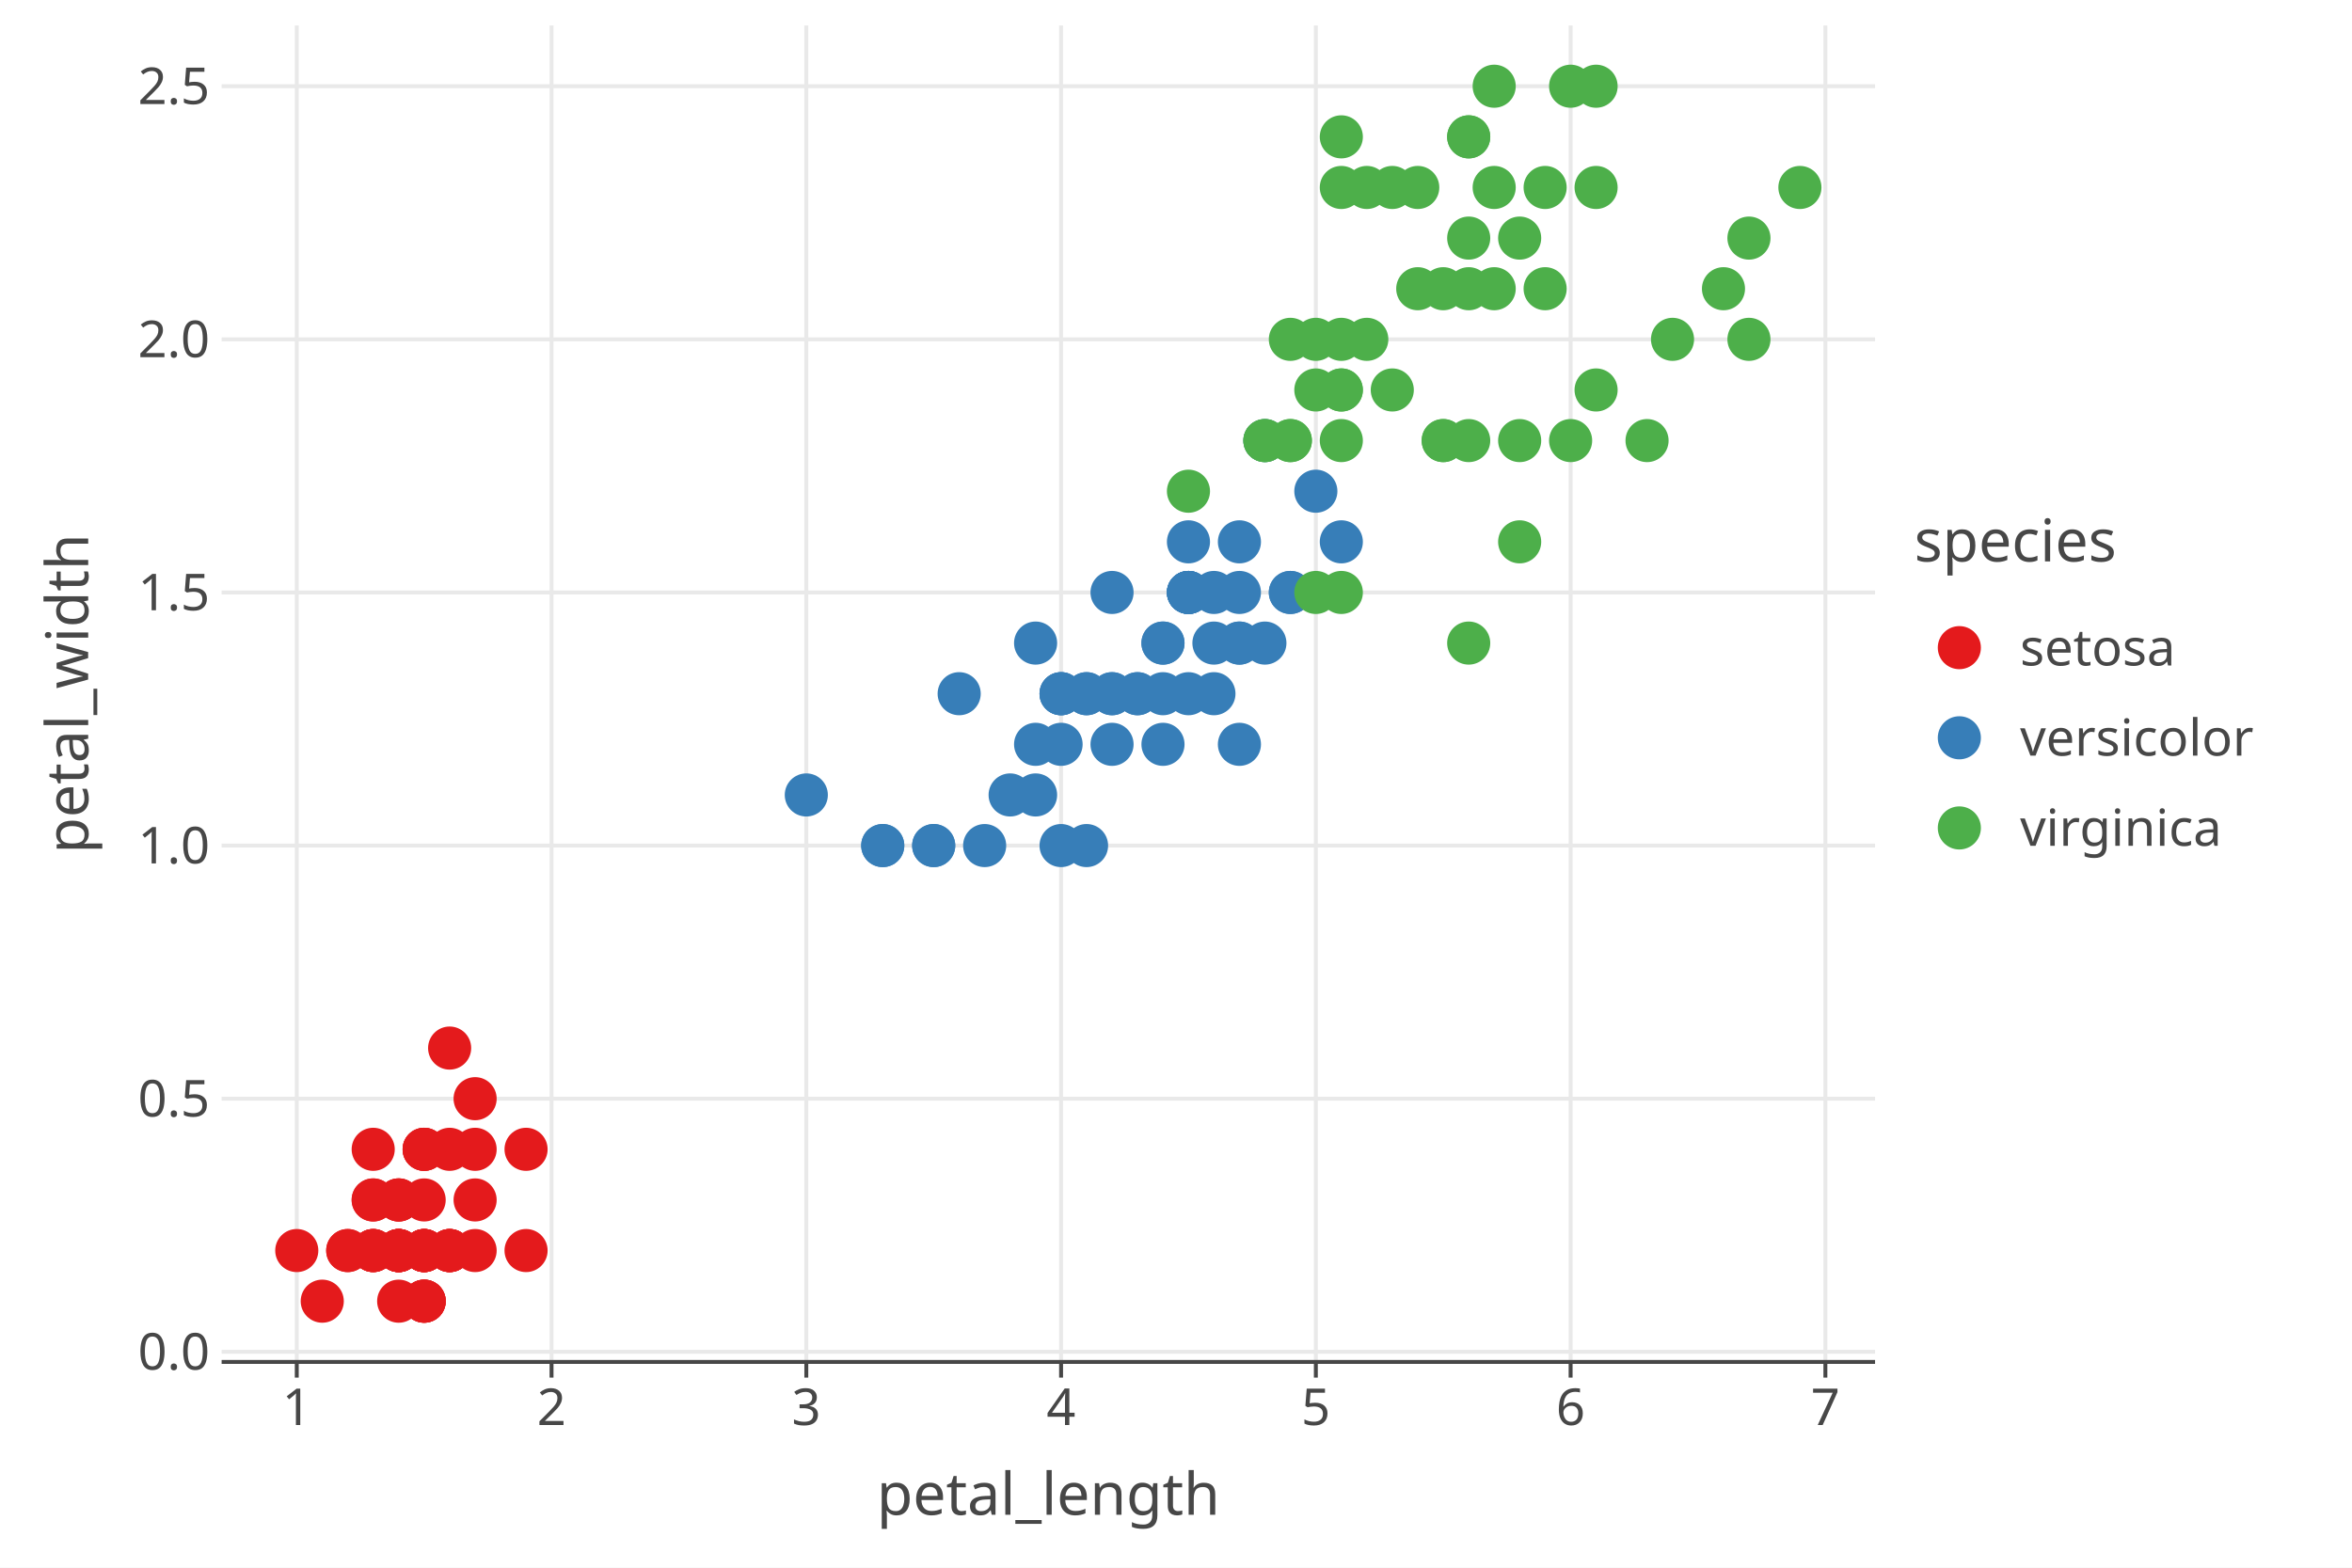
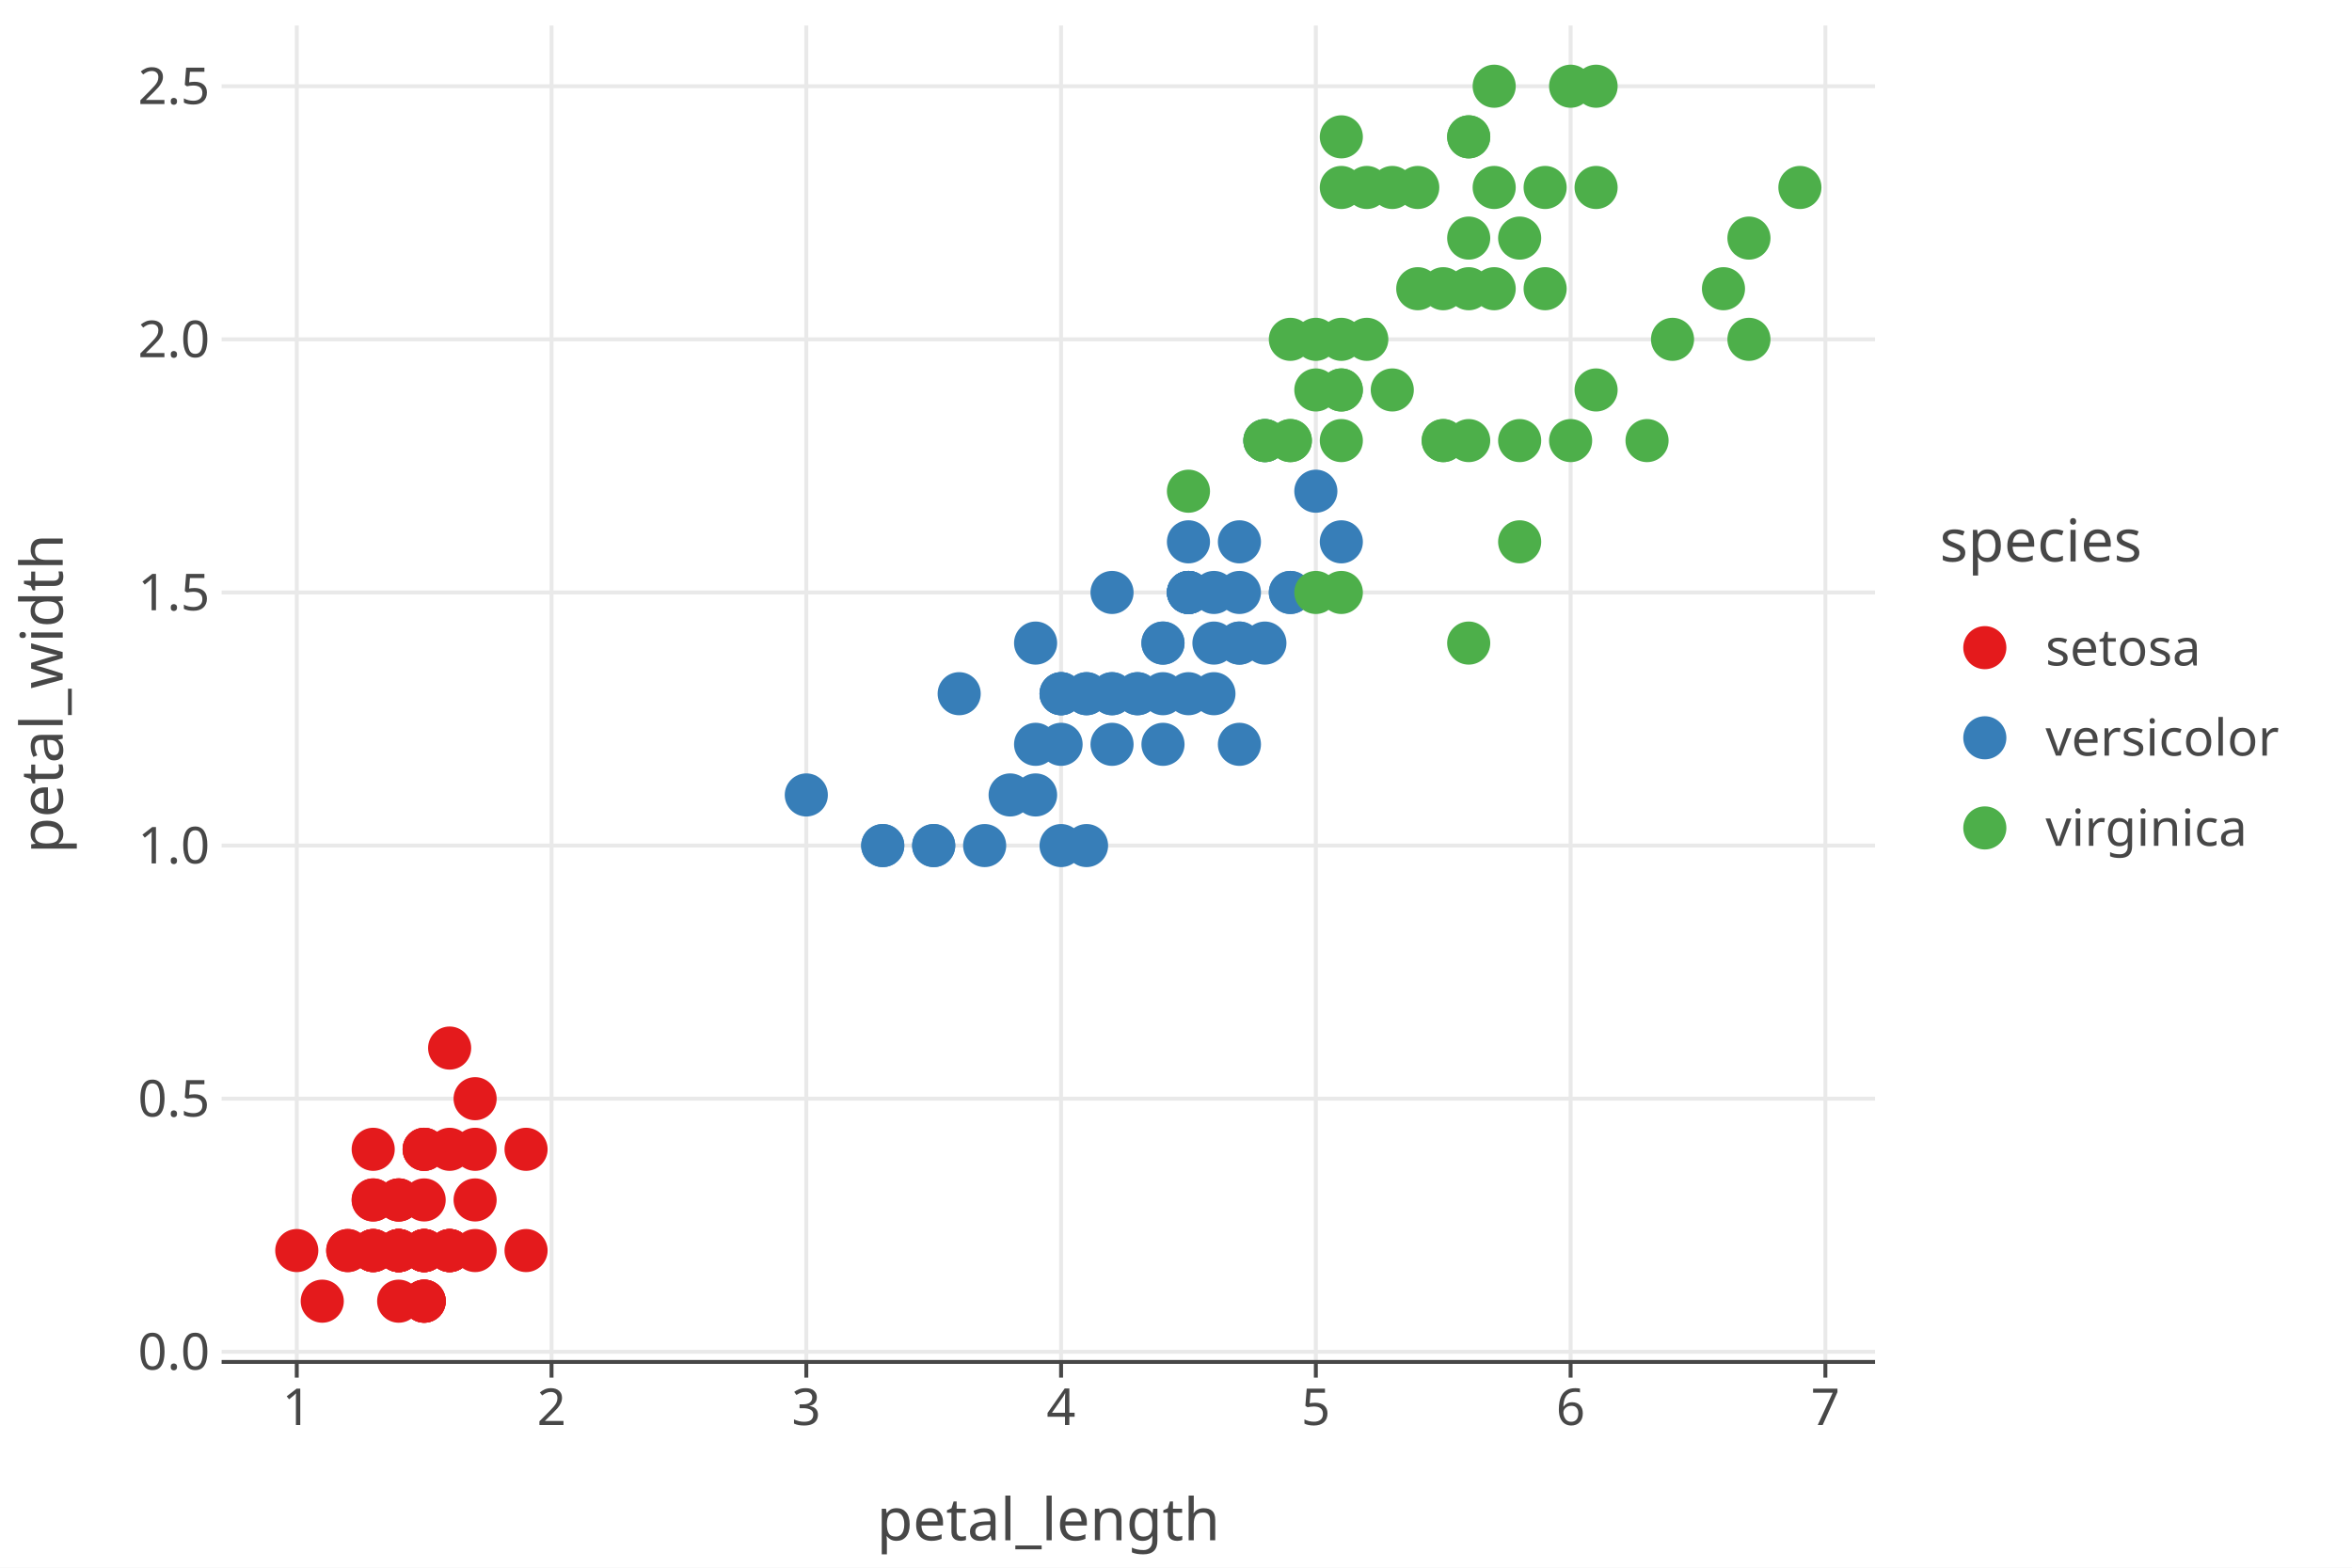
<svg xmlns="http://www.w3.org/2000/svg" class="plt-container" width="600.0" height="400.0">
  <style type="text/css">
  .plt-container {
   font-family: Lucida Grande, sans-serif;
   user-select: none;
   -webkit-user-select: none;
   -moz-user-select: none;
   -ms-user-select: none;
}
text {
   text-rendering: optimizeLegibility;
}
- #pJ3SQ53 .plot-title {
+ #pHzGAWa .plot-title {
   fill: #474747;
   font-family: Lucida Grande, sans-serif;
   font-size: 16.0px;
   font-weight: normal;
   font-style: normal;   
}
- #pJ3SQ53 .plot-subtitle {
+ #pHzGAWa .plot-subtitle {
   fill: #474747;
   font-family: Lucida Grande, sans-serif;
   font-size: 15.0px;
   font-weight: normal;
   font-style: normal;   
}
- #pJ3SQ53 .plot-caption {
-    fill: #474747;
-    font-family: Lucida Grande, sans-serif;
-    font-size: 13.0px;
-    font-weight: normal;
-    font-style: normal;   
- }
- #pJ3SQ53 .legend-title {
+ #pHzGAWa .plot-caption {
+    fill: #474747;
+    font-family: Lucida Grande, sans-serif;
+    font-size: 13.0px;
+    font-weight: normal;
+    font-style: normal;   
+ }
+ #pHzGAWa .legend-title {
   fill: #474747;
   font-family: Lucida Grande, sans-serif;
   font-size: 15.0px;
   font-weight: normal;
   font-style: normal;   
}
- #pJ3SQ53 .legend-item {
-    fill: #474747;
-    font-family: Lucida Grande, sans-serif;
-    font-size: 13.0px;
-    font-weight: normal;
-    font-style: normal;   
- }
- #pJ3SQ53 .axis-title-x {
+ #pHzGAWa .legend-item {
+    fill: #474747;
+    font-family: Lucida Grande, sans-serif;
+    font-size: 13.0px;
+    font-weight: normal;
+    font-style: normal;   
+ }
+ #pHzGAWa .axis-title-x {
   fill: #474747;
   font-family: Lucida Grande, sans-serif;
   font-size: 15.0px;
   font-weight: normal;
   font-style: normal;   
}
- #pJ3SQ53 .axis-text-x {
-    fill: #474747;
-    font-family: Lucida Grande, sans-serif;
-    font-size: 13.0px;
-    font-weight: normal;
-    font-style: normal;   
- }
- #d762UnW .axis-tooltip-text-x {
+ #pHzGAWa .axis-text-x {
+    fill: #474747;
+    font-family: Lucida Grande, sans-serif;
+    font-size: 13.0px;
+    font-weight: normal;
+    font-style: normal;   
+ }
+ #dYBF7Wa .axis-tooltip-text-x {
   fill: #ffffff;
   font-family: Lucida Grande, sans-serif;
   font-size: 13.0px;
   font-weight: normal;
   font-style: normal;   
}
- #pJ3SQ53 .axis-title-y {
+ #pHzGAWa .axis-title-y {
   fill: #474747;
   font-family: Lucida Grande, sans-serif;
   font-size: 15.0px;
   font-weight: normal;
   font-style: normal;   
}
- #pJ3SQ53 .axis-text-y {
-    fill: #474747;
-    font-family: Lucida Grande, sans-serif;
-    font-size: 13.0px;
-    font-weight: normal;
-    font-style: normal;   
- }
- #d762UnW .axis-tooltip-text-y {
+ #pHzGAWa .axis-text-y {
+    fill: #474747;
+    font-family: Lucida Grande, sans-serif;
+    font-size: 13.0px;
+    font-weight: normal;
+    font-style: normal;   
+ }
+ #dYBF7Wa .axis-tooltip-text-y {
   fill: #ffffff;
   font-family: Lucida Grande, sans-serif;
   font-size: 13.0px;
   font-weight: normal;
   font-style: normal;   
}
- #pJ3SQ53 .facet-strip-text-x {
-    fill: #474747;
-    font-family: Lucida Grande, sans-serif;
-    font-size: 13.0px;
-    font-weight: normal;
-    font-style: normal;   
- }
- #pJ3SQ53 .facet-strip-text-y {
-    fill: #474747;
-    font-family: Lucida Grande, sans-serif;
-    font-size: 13.0px;
-    font-weight: normal;
-    font-style: normal;   
- }
- #d762UnW .tooltip-text {
-    fill: #474747;
-    font-family: Lucida Grande, sans-serif;
-    font-size: 13.0px;
-    font-weight: normal;
-    font-style: normal;   
- }
- #d762UnW .tooltip-title {
+ #pHzGAWa .facet-strip-text-x {
+    fill: #474747;
+    font-family: Lucida Grande, sans-serif;
+    font-size: 13.0px;
+    font-weight: normal;
+    font-style: normal;   
+ }
+ #pHzGAWa .facet-strip-text-y {
+    fill: #474747;
+    font-family: Lucida Grande, sans-serif;
+    font-size: 13.0px;
+    font-weight: normal;
+    font-style: normal;   
+ }
+ #dYBF7Wa .tooltip-text {
+    fill: #474747;
+    font-family: Lucida Grande, sans-serif;
+    font-size: 13.0px;
+    font-weight: normal;
+    font-style: normal;   
+ }
+ #dYBF7Wa .tooltip-title {
   fill: #474747;
   font-family: Lucida Grande, sans-serif;
   font-size: 13.0px;
   font-weight: bold;
   font-style: normal;   
}
- #d762UnW .tooltip-label {
+ #dYBF7Wa .tooltip-label {
   fill: #474747;
   font-family: Lucida Grande, sans-serif;
   font-size: 13.0px;
   font-weight: bold;
   font-style: normal;   
}

  </style>
-   <g id="pJ3SQ53">
+   <g id="pHzGAWa">
    <path fill-rule="evenodd" fill="rgb(255,255,255)" fill-opacity="1.0" d="M0.0 0.0 L0.0 400.0 L600.0 400.0 L600.0 0.0 Z">
    </path>
    <g transform="translate(29.5 6.5 ) ">
      <g transform="translate(27.0347 0.0 ) ">
        <line x1="19.173" y1="341.0" x2="19.173" y2="5.684341886080801E-14" stroke="rgb(233,233,233)" stroke-opacity="1.0" stroke-width="1.0" fill="none">
        </line>
        <line x1="84.165" y1="341.0" x2="84.165" y2="5.684341886080801E-14" stroke="rgb(233,233,233)" stroke-opacity="1.0" stroke-width="1.0" fill="none">
        </line>
        <line x1="149.156" y1="341.0" x2="149.156" y2="5.684341886080801E-14" stroke="rgb(233,233,233)" stroke-opacity="1.0" stroke-width="1.0" fill="none">
        </line>
        <line x1="214.148" y1="341.0" x2="214.148" y2="5.684341886080801E-14" stroke="rgb(233,233,233)" stroke-opacity="1.0" stroke-width="1.0" fill="none">
        </line>
        <line x1="279.14" y1="341.0" x2="279.14" y2="5.684341886080801E-14" stroke="rgb(233,233,233)" stroke-opacity="1.0" stroke-width="1.0" fill="none">
        </line>
        <line x1="344.132" y1="341.0" x2="344.132" y2="5.684341886080801E-14" stroke="rgb(233,233,233)" stroke-opacity="1.0" stroke-width="1.0" fill="none">
        </line>
        <line x1="409.124" y1="341.0" x2="409.124" y2="5.684341886080801E-14" stroke="rgb(233,233,233)" stroke-opacity="1.0" stroke-width="1.0" fill="none">
        </line>
      </g>
      <g transform="translate(27.0347 0.0 ) ">
        <line x1="0.0" y1="338.417" x2="421.797" y2="338.417" stroke="rgb(233,233,233)" stroke-opacity="1.0" stroke-width="1.0" fill="none">
        </line>
        <line x1="0.0" y1="273.833" x2="421.797" y2="273.833" stroke="rgb(233,233,233)" stroke-opacity="1.0" stroke-width="1.0" fill="none">
        </line>
        <line x1="0.0" y1="209.25" x2="421.797" y2="209.25" stroke="rgb(233,233,233)" stroke-opacity="1.0" stroke-width="1.0" fill="none">
        </line>
        <line x1="0.0" y1="144.667" x2="421.797" y2="144.667" stroke="rgb(233,233,233)" stroke-opacity="1.0" stroke-width="1.0" fill="none">
        </line>
        <line x1="0.0" y1="80.083" x2="421.797" y2="80.083" stroke="rgb(233,233,233)" stroke-opacity="1.0" stroke-width="1.0" fill="none">
        </line>
        <line x1="0.0" y1="15.5" x2="421.797" y2="15.5" stroke="rgb(233,233,233)" stroke-opacity="1.0" stroke-width="1.0" fill="none">
        </line>
      </g>
-       <g transform="translate(27.0347 0.0 ) " clip-path="url(#cUfDPKU)" clip-bounds-jfx="[rect (0.0, 0.0), (421.797, 341.0)]">
+       <g transform="translate(27.0347 0.0 ) " clip-path="url(#cwuWP1S)" clip-bounds-jfx="[rect (0.0, 0.0), (421.797, 341.0)]">
        <defs>
-           <clipPath id="cUfDPKU">
+           <clipPath id="cwuWP1S">
            <rect x="0.0" y="0.0" width="421.797" height="341.0">
            </rect>
          </clipPath>
        </defs>
        <g>
          <g>
            <circle fill="#e41a1c" stroke="#e41a1c" stroke-opacity="0.0" stroke-width="0.0" cx="45.169" cy="312.583" r="5.5" />
            <circle fill="#e41a1c" stroke="#e41a1c" stroke-opacity="0.0" stroke-width="0.0" cx="45.169" cy="312.583" r="5.5" />
            <circle fill="#e41a1c" stroke="#e41a1c" stroke-opacity="0.0" stroke-width="0.0" cx="38.67" cy="312.583" r="5.5" />
            <circle fill="#e41a1c" stroke="#e41a1c" stroke-opacity="0.0" stroke-width="0.0" cx="51.669" cy="312.583" r="5.5" />
            <circle fill="#e41a1c" stroke="#e41a1c" stroke-opacity="0.0" stroke-width="0.0" cx="45.169" cy="312.583" r="5.5" />
            <circle fill="#e41a1c" stroke="#e41a1c" stroke-opacity="0.0" stroke-width="0.0" cx="64.667" cy="286.75" r="5.5" />
            <circle fill="#e41a1c" stroke="#e41a1c" stroke-opacity="0.0" stroke-width="0.0" cx="45.169" cy="299.667" r="5.5" />
            <circle fill="#e41a1c" stroke="#e41a1c" stroke-opacity="0.0" stroke-width="0.0" cx="51.669" cy="312.583" r="5.5" />
            <circle fill="#e41a1c" stroke="#e41a1c" stroke-opacity="0.0" stroke-width="0.0" cx="45.169" cy="312.583" r="5.5" />
            <circle fill="#e41a1c" stroke="#e41a1c" stroke-opacity="0.0" stroke-width="0.0" cx="51.669" cy="325.5" r="5.5" />
            <circle fill="#e41a1c" stroke="#e41a1c" stroke-opacity="0.0" stroke-width="0.0" cx="51.669" cy="312.583" r="5.5" />
            <circle fill="#e41a1c" stroke="#e41a1c" stroke-opacity="0.0" stroke-width="0.0" cx="58.168" cy="312.583" r="5.5" />
            <circle fill="#e41a1c" stroke="#e41a1c" stroke-opacity="0.0" stroke-width="0.0" cx="45.169" cy="325.5" r="5.5" />
            <circle fill="#e41a1c" stroke="#e41a1c" stroke-opacity="0.0" stroke-width="0.0" cx="25.672" cy="325.5" r="5.5" />
            <circle fill="#e41a1c" stroke="#e41a1c" stroke-opacity="0.0" stroke-width="0.0" cx="32.171" cy="312.583" r="5.5" />
            <circle fill="#e41a1c" stroke="#e41a1c" stroke-opacity="0.0" stroke-width="0.0" cx="51.669" cy="286.75" r="5.5" />
            <circle fill="#e41a1c" stroke="#e41a1c" stroke-opacity="0.0" stroke-width="0.0" cx="38.67" cy="286.75" r="5.5" />
            <circle fill="#e41a1c" stroke="#e41a1c" stroke-opacity="0.0" stroke-width="0.0" cx="45.169" cy="299.667" r="5.5" />
            <circle fill="#e41a1c" stroke="#e41a1c" stroke-opacity="0.0" stroke-width="0.0" cx="64.667" cy="299.667" r="5.5" />
            <circle fill="#e41a1c" stroke="#e41a1c" stroke-opacity="0.0" stroke-width="0.0" cx="51.669" cy="299.667" r="5.5" />
            <circle fill="#e41a1c" stroke="#e41a1c" stroke-opacity="0.0" stroke-width="0.0" cx="64.667" cy="312.583" r="5.5" />
            <circle fill="#e41a1c" stroke="#e41a1c" stroke-opacity="0.0" stroke-width="0.0" cx="51.669" cy="286.75" r="5.5" />
            <circle fill="#e41a1c" stroke="#e41a1c" stroke-opacity="0.0" stroke-width="0.0" cx="19.173" cy="312.583" r="5.5" />
            <circle fill="#e41a1c" stroke="#e41a1c" stroke-opacity="0.0" stroke-width="0.0" cx="64.667" cy="273.833" r="5.5" />
            <circle fill="#e41a1c" stroke="#e41a1c" stroke-opacity="0.0" stroke-width="0.0" cx="77.665" cy="312.583" r="5.5" />
            <circle fill="#e41a1c" stroke="#e41a1c" stroke-opacity="0.0" stroke-width="0.0" cx="58.168" cy="312.583" r="5.5" />
            <circle fill="#e41a1c" stroke="#e41a1c" stroke-opacity="0.0" stroke-width="0.0" cx="58.168" cy="286.75" r="5.5" />
            <circle fill="#e41a1c" stroke="#e41a1c" stroke-opacity="0.0" stroke-width="0.0" cx="51.669" cy="312.583" r="5.5" />
            <circle fill="#e41a1c" stroke="#e41a1c" stroke-opacity="0.0" stroke-width="0.0" cx="45.169" cy="312.583" r="5.5" />
            <circle fill="#e41a1c" stroke="#e41a1c" stroke-opacity="0.0" stroke-width="0.0" cx="58.168" cy="312.583" r="5.5" />
            <circle fill="#e41a1c" stroke="#e41a1c" stroke-opacity="0.0" stroke-width="0.0" cx="58.168" cy="312.583" r="5.5" />
            <circle fill="#e41a1c" stroke="#e41a1c" stroke-opacity="0.0" stroke-width="0.0" cx="51.669" cy="286.75" r="5.5" />
            <circle fill="#e41a1c" stroke="#e41a1c" stroke-opacity="0.0" stroke-width="0.0" cx="51.669" cy="325.5" r="5.5" />
            <circle fill="#e41a1c" stroke="#e41a1c" stroke-opacity="0.0" stroke-width="0.0" cx="45.169" cy="312.583" r="5.5" />
            <circle fill="#e41a1c" stroke="#e41a1c" stroke-opacity="0.0" stroke-width="0.0" cx="51.669" cy="325.5" r="5.5" />
            <circle fill="#e41a1c" stroke="#e41a1c" stroke-opacity="0.0" stroke-width="0.0" cx="32.171" cy="312.583" r="5.5" />
            <circle fill="#e41a1c" stroke="#e41a1c" stroke-opacity="0.0" stroke-width="0.0" cx="38.67" cy="312.583" r="5.5" />
            <circle fill="#e41a1c" stroke="#e41a1c" stroke-opacity="0.0" stroke-width="0.0" cx="51.669" cy="325.5" r="5.5" />
            <circle fill="#e41a1c" stroke="#e41a1c" stroke-opacity="0.0" stroke-width="0.0" cx="38.67" cy="312.583" r="5.5" />
            <circle fill="#e41a1c" stroke="#e41a1c" stroke-opacity="0.0" stroke-width="0.0" cx="51.669" cy="312.583" r="5.5" />
            <circle fill="#e41a1c" stroke="#e41a1c" stroke-opacity="0.0" stroke-width="0.0" cx="38.67" cy="299.667" r="5.5" />
            <circle fill="#e41a1c" stroke="#e41a1c" stroke-opacity="0.0" stroke-width="0.0" cx="38.67" cy="299.667" r="5.5" />
            <circle fill="#e41a1c" stroke="#e41a1c" stroke-opacity="0.0" stroke-width="0.0" cx="38.67" cy="312.583" r="5.5" />
            <circle fill="#e41a1c" stroke="#e41a1c" stroke-opacity="0.0" stroke-width="0.0" cx="58.168" cy="260.917" r="5.5" />
            <circle fill="#e41a1c" stroke="#e41a1c" stroke-opacity="0.0" stroke-width="0.0" cx="77.665" cy="286.75" r="5.5" />
            <circle fill="#e41a1c" stroke="#e41a1c" stroke-opacity="0.0" stroke-width="0.0" cx="45.169" cy="299.667" r="5.5" />
            <circle fill="#e41a1c" stroke="#e41a1c" stroke-opacity="0.0" stroke-width="0.0" cx="58.168" cy="312.583" r="5.5" />
            <circle fill="#e41a1c" stroke="#e41a1c" stroke-opacity="0.0" stroke-width="0.0" cx="45.169" cy="312.583" r="5.5" />
            <circle fill="#e41a1c" stroke="#e41a1c" stroke-opacity="0.0" stroke-width="0.0" cx="51.669" cy="312.583" r="5.5" />
            <circle fill="#e41a1c" stroke="#e41a1c" stroke-opacity="0.0" stroke-width="0.0" cx="45.169" cy="312.583" r="5.5" />
            <circle fill="#377eb8" stroke="#377eb8" stroke-opacity="0.0" stroke-width="0.0" cx="259.643" cy="157.583" r="5.5" />
            <circle fill="#377eb8" stroke="#377eb8" stroke-opacity="0.0" stroke-width="0.0" cx="246.644" cy="144.667" r="5.5" />
            <circle fill="#377eb8" stroke="#377eb8" stroke-opacity="0.0" stroke-width="0.0" cx="272.641" cy="144.667" r="5.5" />
            <circle fill="#377eb8" stroke="#377eb8" stroke-opacity="0.0" stroke-width="0.0" cx="214.148" cy="170.5" r="5.5" />
            <circle fill="#377eb8" stroke="#377eb8" stroke-opacity="0.0" stroke-width="0.0" cx="253.143" cy="144.667" r="5.5" />
            <circle fill="#377eb8" stroke="#377eb8" stroke-opacity="0.0" stroke-width="0.0" cx="246.644" cy="170.5" r="5.5" />
            <circle fill="#377eb8" stroke="#377eb8" stroke-opacity="0.0" stroke-width="0.0" cx="259.643" cy="131.75" r="5.5" />
            <circle fill="#377eb8" stroke="#377eb8" stroke-opacity="0.0" stroke-width="0.0" cx="168.654" cy="209.25" r="5.5" />
            <circle fill="#377eb8" stroke="#377eb8" stroke-opacity="0.0" stroke-width="0.0" cx="253.143" cy="170.5" r="5.5" />
            <circle fill="#377eb8" stroke="#377eb8" stroke-opacity="0.0" stroke-width="0.0" cx="207.649" cy="157.583" r="5.5" />
            <circle fill="#377eb8" stroke="#377eb8" stroke-opacity="0.0" stroke-width="0.0" cx="181.652" cy="209.25" r="5.5" />
            <circle fill="#377eb8" stroke="#377eb8" stroke-opacity="0.0" stroke-width="0.0" cx="227.147" cy="144.667" r="5.5" />
            <circle fill="#377eb8" stroke="#377eb8" stroke-opacity="0.0" stroke-width="0.0" cx="214.148" cy="209.25" r="5.5" />
            <circle fill="#377eb8" stroke="#377eb8" stroke-opacity="0.0" stroke-width="0.0" cx="259.643" cy="157.583" r="5.5" />
            <circle fill="#377eb8" stroke="#377eb8" stroke-opacity="0.0" stroke-width="0.0" cx="188.152" cy="170.5" r="5.5" />
            <circle fill="#377eb8" stroke="#377eb8" stroke-opacity="0.0" stroke-width="0.0" cx="240.145" cy="157.583" r="5.5" />
            <circle fill="#377eb8" stroke="#377eb8" stroke-opacity="0.0" stroke-width="0.0" cx="246.644" cy="144.667" r="5.5" />
            <circle fill="#377eb8" stroke="#377eb8" stroke-opacity="0.0" stroke-width="0.0" cx="220.647" cy="209.25" r="5.5" />
            <circle fill="#377eb8" stroke="#377eb8" stroke-opacity="0.0" stroke-width="0.0" cx="246.644" cy="144.667" r="5.5" />
            <circle fill="#377eb8" stroke="#377eb8" stroke-opacity="0.0" stroke-width="0.0" cx="207.649" cy="196.333" r="5.5" />
            <circle fill="#377eb8" stroke="#377eb8" stroke-opacity="0.0" stroke-width="0.0" cx="266.142" cy="105.917" r="5.5" />
            <circle fill="#377eb8" stroke="#377eb8" stroke-opacity="0.0" stroke-width="0.0" cx="214.148" cy="170.5" r="5.5" />
            <circle fill="#377eb8" stroke="#377eb8" stroke-opacity="0.0" stroke-width="0.0" cx="272.641" cy="144.667" r="5.5" />
            <circle fill="#377eb8" stroke="#377eb8" stroke-opacity="0.0" stroke-width="0.0" cx="259.643" cy="183.417" r="5.5" />
            <circle fill="#377eb8" stroke="#377eb8" stroke-opacity="0.0" stroke-width="0.0" cx="233.646" cy="170.5" r="5.5" />
            <circle fill="#377eb8" stroke="#377eb8" stroke-opacity="0.0" stroke-width="0.0" cx="240.145" cy="157.583" r="5.5" />
            <circle fill="#377eb8" stroke="#377eb8" stroke-opacity="0.0" stroke-width="0.0" cx="266.142" cy="157.583" r="5.5" />
            <circle fill="#377eb8" stroke="#377eb8" stroke-opacity="0.0" stroke-width="0.0" cx="279.14" cy="118.833" r="5.5" />
            <circle fill="#377eb8" stroke="#377eb8" stroke-opacity="0.0" stroke-width="0.0" cx="246.644" cy="144.667" r="5.5" />
            <circle fill="#377eb8" stroke="#377eb8" stroke-opacity="0.0" stroke-width="0.0" cx="181.652" cy="209.25" r="5.5" />
            <circle fill="#377eb8" stroke="#377eb8" stroke-opacity="0.0" stroke-width="0.0" cx="201.15" cy="196.333" r="5.5" />
            <circle fill="#377eb8" stroke="#377eb8" stroke-opacity="0.0" stroke-width="0.0" cx="194.651" cy="209.25" r="5.5" />
            <circle fill="#377eb8" stroke="#377eb8" stroke-opacity="0.0" stroke-width="0.0" cx="207.649" cy="183.417" r="5.5" />
            <circle fill="#377eb8" stroke="#377eb8" stroke-opacity="0.0" stroke-width="0.0" cx="285.639" cy="131.75" r="5.5" />
            <circle fill="#377eb8" stroke="#377eb8" stroke-opacity="0.0" stroke-width="0.0" cx="246.644" cy="144.667" r="5.5" />
            <circle fill="#377eb8" stroke="#377eb8" stroke-opacity="0.0" stroke-width="0.0" cx="246.644" cy="131.75" r="5.5" />
            <circle fill="#377eb8" stroke="#377eb8" stroke-opacity="0.0" stroke-width="0.0" cx="259.643" cy="144.667" r="5.5" />
            <circle fill="#377eb8" stroke="#377eb8" stroke-opacity="0.0" stroke-width="0.0" cx="240.145" cy="170.5" r="5.5" />
            <circle fill="#377eb8" stroke="#377eb8" stroke-opacity="0.0" stroke-width="0.0" cx="220.647" cy="170.5" r="5.5" />
            <circle fill="#377eb8" stroke="#377eb8" stroke-opacity="0.0" stroke-width="0.0" cx="214.148" cy="170.5" r="5.5" />
            <circle fill="#377eb8" stroke="#377eb8" stroke-opacity="0.0" stroke-width="0.0" cx="240.145" cy="183.417" r="5.5" />
            <circle fill="#377eb8" stroke="#377eb8" stroke-opacity="0.0" stroke-width="0.0" cx="253.143" cy="157.583" r="5.5" />
            <circle fill="#377eb8" stroke="#377eb8" stroke-opacity="0.0" stroke-width="0.0" cx="214.148" cy="183.417" r="5.5" />
            <circle fill="#377eb8" stroke="#377eb8" stroke-opacity="0.0" stroke-width="0.0" cx="168.654" cy="209.25" r="5.5" />
            <circle fill="#377eb8" stroke="#377eb8" stroke-opacity="0.0" stroke-width="0.0" cx="227.147" cy="170.5" r="5.5" />
            <circle fill="#377eb8" stroke="#377eb8" stroke-opacity="0.0" stroke-width="0.0" cx="227.147" cy="183.417" r="5.5" />
            <circle fill="#377eb8" stroke="#377eb8" stroke-opacity="0.0" stroke-width="0.0" cx="227.147" cy="170.5" r="5.5" />
            <circle fill="#377eb8" stroke="#377eb8" stroke-opacity="0.0" stroke-width="0.0" cx="233.646" cy="170.5" r="5.5" />
            <circle fill="#377eb8" stroke="#377eb8" stroke-opacity="0.0" stroke-width="0.0" cx="149.156" cy="196.333" r="5.5" />
            <circle fill="#377eb8" stroke="#377eb8" stroke-opacity="0.0" stroke-width="0.0" cx="220.647" cy="170.5" r="5.5" />
            <circle fill="#4daf4a" stroke="#4daf4a" stroke-opacity="0.0" stroke-width="0.0" cx="344.132" cy="15.5" r="5.5" />
            <circle fill="#4daf4a" stroke="#4daf4a" stroke-opacity="0.0" stroke-width="0.0" cx="285.639" cy="93" r="5.5" />
            <circle fill="#4daf4a" stroke="#4daf4a" stroke-opacity="0.0" stroke-width="0.0" cx="337.633" cy="67.167" r="5.5" />
            <circle fill="#4daf4a" stroke="#4daf4a" stroke-opacity="0.0" stroke-width="0.0" cx="318.135" cy="105.917" r="5.5" />
            <circle fill="#4daf4a" stroke="#4daf4a" stroke-opacity="0.0" stroke-width="0.0" cx="331.134" cy="54.25" r="5.5" />
            <circle fill="#4daf4a" stroke="#4daf4a" stroke-opacity="0.0" stroke-width="0.0" cx="383.127" cy="67.167" r="5.5" />
            <circle fill="#4daf4a" stroke="#4daf4a" stroke-opacity="0.0" stroke-width="0.0" cx="246.644" cy="118.833" r="5.5" />
            <circle fill="#4daf4a" stroke="#4daf4a" stroke-opacity="0.0" stroke-width="0.0" cx="363.63" cy="105.917" r="5.5" />
            <circle fill="#4daf4a" stroke="#4daf4a" stroke-opacity="0.0" stroke-width="0.0" cx="331.134" cy="105.917" r="5.5" />
            <circle fill="#4daf4a" stroke="#4daf4a" stroke-opacity="0.0" stroke-width="0.0" cx="350.631" cy="15.5" r="5.5" />
            <circle fill="#4daf4a" stroke="#4daf4a" stroke-opacity="0.0" stroke-width="0.0" cx="285.639" cy="80.083" r="5.5" />
            <circle fill="#4daf4a" stroke="#4daf4a" stroke-opacity="0.0" stroke-width="0.0" cx="298.638" cy="93" r="5.5" />
            <circle fill="#4daf4a" stroke="#4daf4a" stroke-opacity="0.0" stroke-width="0.0" cx="311.636" cy="67.167" r="5.5" />
            <circle fill="#4daf4a" stroke="#4daf4a" stroke-opacity="0.0" stroke-width="0.0" cx="279.14" cy="80.083" r="5.5" />
            <circle fill="#4daf4a" stroke="#4daf4a" stroke-opacity="0.0" stroke-width="0.0" cx="285.639" cy="28.417" r="5.5" />
            <circle fill="#4daf4a" stroke="#4daf4a" stroke-opacity="0.0" stroke-width="0.0" cx="298.638" cy="41.333" r="5.5" />
            <circle fill="#4daf4a" stroke="#4daf4a" stroke-opacity="0.0" stroke-width="0.0" cx="311.636" cy="105.917" r="5.5" />
            <circle fill="#4daf4a" stroke="#4daf4a" stroke-opacity="0.0" stroke-width="0.0" cx="389.626" cy="54.25" r="5.5" />
            <circle fill="#4daf4a" stroke="#4daf4a" stroke-opacity="0.0" stroke-width="0.0" cx="402.625" cy="41.333" r="5.5" />
            <circle fill="#4daf4a" stroke="#4daf4a" stroke-opacity="0.0" stroke-width="0.0" cx="279.14" cy="144.667" r="5.5" />
            <circle fill="#4daf4a" stroke="#4daf4a" stroke-opacity="0.0" stroke-width="0.0" cx="324.635" cy="41.333" r="5.5" />
            <circle fill="#4daf4a" stroke="#4daf4a" stroke-opacity="0.0" stroke-width="0.0" cx="272.641" cy="80.083" r="5.5" />
            <circle fill="#4daf4a" stroke="#4daf4a" stroke-opacity="0.0" stroke-width="0.0" cx="389.626" cy="80.083" r="5.5" />
            <circle fill="#4daf4a" stroke="#4daf4a" stroke-opacity="0.0" stroke-width="0.0" cx="272.641" cy="105.917" r="5.5" />
            <circle fill="#4daf4a" stroke="#4daf4a" stroke-opacity="0.0" stroke-width="0.0" cx="324.635" cy="67.167" r="5.5" />
            <circle fill="#4daf4a" stroke="#4daf4a" stroke-opacity="0.0" stroke-width="0.0" cx="344.132" cy="105.917" r="5.5" />
            <circle fill="#4daf4a" stroke="#4daf4a" stroke-opacity="0.0" stroke-width="0.0" cx="266.142" cy="105.917" r="5.5" />
            <circle fill="#4daf4a" stroke="#4daf4a" stroke-opacity="0.0" stroke-width="0.0" cx="272.641" cy="105.917" r="5.5" />
            <circle fill="#4daf4a" stroke="#4daf4a" stroke-opacity="0.0" stroke-width="0.0" cx="318.135" cy="67.167" r="5.5" />
            <circle fill="#4daf4a" stroke="#4daf4a" stroke-opacity="0.0" stroke-width="0.0" cx="331.134" cy="131.75" r="5.5" />
            <circle fill="#4daf4a" stroke="#4daf4a" stroke-opacity="0.0" stroke-width="0.0" cx="350.631" cy="93" r="5.5" />
            <circle fill="#4daf4a" stroke="#4daf4a" stroke-opacity="0.0" stroke-width="0.0" cx="370.129" cy="80.083" r="5.5" />
            <circle fill="#4daf4a" stroke="#4daf4a" stroke-opacity="0.0" stroke-width="0.0" cx="318.135" cy="54.25" r="5.5" />
            <circle fill="#4daf4a" stroke="#4daf4a" stroke-opacity="0.0" stroke-width="0.0" cx="285.639" cy="144.667" r="5.5" />
            <circle fill="#4daf4a" stroke="#4daf4a" stroke-opacity="0.0" stroke-width="0.0" cx="318.135" cy="157.583" r="5.5" />
            <circle fill="#4daf4a" stroke="#4daf4a" stroke-opacity="0.0" stroke-width="0.0" cx="350.631" cy="41.333" r="5.5" />
            <circle fill="#4daf4a" stroke="#4daf4a" stroke-opacity="0.0" stroke-width="0.0" cx="318.135" cy="28.417" r="5.5" />
            <circle fill="#4daf4a" stroke="#4daf4a" stroke-opacity="0.0" stroke-width="0.0" cx="311.636" cy="105.917" r="5.5" />
            <circle fill="#4daf4a" stroke="#4daf4a" stroke-opacity="0.0" stroke-width="0.0" cx="266.142" cy="105.917" r="5.5" />
            <circle fill="#4daf4a" stroke="#4daf4a" stroke-opacity="0.0" stroke-width="0.0" cx="305.137" cy="67.167" r="5.5" />
            <circle fill="#4daf4a" stroke="#4daf4a" stroke-opacity="0.0" stroke-width="0.0" cx="318.135" cy="28.417" r="5.5" />
            <circle fill="#4daf4a" stroke="#4daf4a" stroke-opacity="0.0" stroke-width="0.0" cx="285.639" cy="41.333" r="5.5" />
            <circle fill="#4daf4a" stroke="#4daf4a" stroke-opacity="0.0" stroke-width="0.0" cx="285.639" cy="93" r="5.5" />
            <circle fill="#4daf4a" stroke="#4daf4a" stroke-opacity="0.0" stroke-width="0.0" cx="337.633" cy="41.333" r="5.5" />
            <circle fill="#4daf4a" stroke="#4daf4a" stroke-opacity="0.0" stroke-width="0.0" cx="324.635" cy="15.5" r="5.5" />
            <circle fill="#4daf4a" stroke="#4daf4a" stroke-opacity="0.0" stroke-width="0.0" cx="292.139" cy="41.333" r="5.5" />
            <circle fill="#4daf4a" stroke="#4daf4a" stroke-opacity="0.0" stroke-width="0.0" cx="279.14" cy="93" r="5.5" />
            <circle fill="#4daf4a" stroke="#4daf4a" stroke-opacity="0.0" stroke-width="0.0" cx="292.139" cy="80.083" r="5.5" />
            <circle fill="#4daf4a" stroke="#4daf4a" stroke-opacity="0.0" stroke-width="0.0" cx="305.137" cy="41.333" r="5.5" />
            <circle fill="#4daf4a" stroke="#4daf4a" stroke-opacity="0.0" stroke-width="0.0" cx="285.639" cy="105.917" r="5.5" />
          </g>
        </g>
      </g>
      <g transform="translate(27.0347 341.0 ) ">
        <g transform="translate(19.17261 0.0 ) ">
          <line stroke-width="1.0" stroke="rgb(71,71,71)" stroke-opacity="1.0" x2="0.0" y2="4.0">
          </line>
          <g transform="translate(0.0 7.0 ) ">
            <text class="axis-text-x" text-anchor="middle" dy="0.7em">
              <tspan>1</tspan>
            </text>
          </g>
        </g>
        <g transform="translate(84.1645 0.0 ) ">
          <line stroke-width="1.0" stroke="rgb(71,71,71)" stroke-opacity="1.0" x2="0.0" y2="4.0">
          </line>
          <g transform="translate(0.0 7.0 ) ">
            <text class="axis-text-x" text-anchor="middle" dy="0.7em">
              <tspan>2</tspan>
            </text>
          </g>
        </g>
        <g transform="translate(149.1564 0.0 ) ">
          <line stroke-width="1.0" stroke="rgb(71,71,71)" stroke-opacity="1.0" x2="0.0" y2="4.0">
          </line>
          <g transform="translate(0.0 7.0 ) ">
            <text class="axis-text-x" text-anchor="middle" dy="0.7em">
              <tspan>3</tspan>
            </text>
          </g>
        </g>
        <g transform="translate(214.1483 0.0 ) ">
          <line stroke-width="1.0" stroke="rgb(71,71,71)" stroke-opacity="1.0" x2="0.0" y2="4.0">
          </line>
          <g transform="translate(0.0 7.0 ) ">
            <text class="axis-text-x" text-anchor="middle" dy="0.7em">
              <tspan>4</tspan>
            </text>
          </g>
        </g>
        <g transform="translate(279.1402 0.0 ) ">
          <line stroke-width="1.0" stroke="rgb(71,71,71)" stroke-opacity="1.0" x2="0.0" y2="4.0">
          </line>
          <g transform="translate(0.0 7.0 ) ">
            <text class="axis-text-x" text-anchor="middle" dy="0.7em">
              <tspan>5</tspan>
            </text>
          </g>
        </g>
        <g transform="translate(344.1321 0.0 ) ">
          <line stroke-width="1.0" stroke="rgb(71,71,71)" stroke-opacity="1.0" x2="0.0" y2="4.0">
          </line>
          <g transform="translate(0.0 7.0 ) ">
            <text class="axis-text-x" text-anchor="middle" dy="0.7em">
              <tspan>6</tspan>
            </text>
          </g>
        </g>
        <g transform="translate(409.124 0.0 ) ">
          <line stroke-width="1.0" stroke="rgb(71,71,71)" stroke-opacity="1.0" x2="0.0" y2="4.0">
          </line>
          <g transform="translate(0.0 7.0 ) ">
            <text class="axis-text-x" text-anchor="middle" dy="0.7em">
              <tspan>7</tspan>
            </text>
          </g>
        </g>
        <line x1="0.0" y1="0.0" x2="421.797" y2="0.0" stroke-width="1.0" stroke="rgb(71,71,71)" stroke-opacity="1.0">
        </line>
      </g>
      <g transform="translate(27.0347 0.0 ) ">
        <g transform="translate(0.0 338.4167 ) ">
          <g transform="translate(-3.0 0.0 ) ">
            <text class="axis-text-y" text-anchor="end" dy="0.35em">
              <tspan>0.0</tspan>
            </text>
          </g>
        </g>
        <g transform="translate(0.0 273.8333 ) ">
          <g transform="translate(-3.0 0.0 ) ">
            <text class="axis-text-y" text-anchor="end" dy="0.35em">
              <tspan>0.5</tspan>
            </text>
          </g>
        </g>
        <g transform="translate(0.0 209.25 ) ">
          <g transform="translate(-3.0 0.0 ) ">
            <text class="axis-text-y" text-anchor="end" dy="0.35em">
              <tspan>1.0</tspan>
            </text>
          </g>
        </g>
        <g transform="translate(0.0 144.6667 ) ">
          <g transform="translate(-3.0 0.0 ) ">
            <text class="axis-text-y" text-anchor="end" dy="0.35em">
              <tspan>1.5</tspan>
            </text>
          </g>
        </g>
        <g transform="translate(0.0 80.08333 ) ">
          <g transform="translate(-3.0 0.0 ) ">
            <text class="axis-text-y" text-anchor="end" dy="0.35em">
              <tspan>2.0</tspan>
            </text>
          </g>
        </g>
        <g transform="translate(0.0 15.5 ) ">
          <g transform="translate(-3.0 0.0 ) ">
            <text class="axis-text-y" text-anchor="end" dy="0.35em">
              <tspan>2.5</tspan>
            </text>
          </g>
        </g>
      </g>
    </g>
-     <g transform="translate(22.5 177.0 ) rotate(-90.0 ) ">
+     <g transform="translate(16.0 177.0 ) rotate(-90.0 ) ">
      <text class="axis-title-y" y="0.0" text-anchor="middle">
        <tspan>petal_width</tspan>
      </text>
    </g>
-     <g transform="translate(267.4334 386.5 ) ">
+     <g transform="translate(267.4334 393.0 ) ">
      <text class="axis-title-x" y="0.0" text-anchor="middle">
        <tspan>petal_length</tspan>
      </text>
    </g>
-     <g transform="translate(478.3321 121.25 ) ">
+     <g transform="translate(484.8321 121.25 ) ">
      <rect x="5.0" y="5.0" height="101.5" width="105.168" stroke="rgb(71,71,71)" stroke-opacity="1.0" stroke-width="0.0" fill="rgb(255,255,255)" fill-opacity="1.0">
      </rect>
      <g transform="translate(10.0 10.0 ) ">
        <g transform="translate(0.0 12.0 ) ">
          <text class="legend-title" y="0.0">
            <tspan>species</tspan>
          </text>
        </g>
        <g transform="translate(0.0 22.5 ) ">
          <g transform="">
            <g>
              <rect x="0.0" y="0.0" height="23.0" width="23.0" stroke-width="0.0" fill="rgb(255,255,255)" fill-opacity="1.0">
              </rect>
              <g transform="translate(1.0 1.0 ) ">
                <g>
                  <g>
                    <circle fill="#e41a1c" stroke="#e41a1c" stroke-opacity="0.0" stroke-width="0.0" cx="10.5" cy="10.5" r="5.5" />
                  </g>
                </g>
              </g>
              <rect x="0.0" y="0.0" height="23.0" width="23.0" stroke="rgb(255,255,255)" stroke-opacity="1.0" stroke-width="1.0" fill-opacity="0.0">
              </rect>
            </g>
            <g transform="translate(26.9903 16.05 ) ">
              <text class="legend-item" y="0.0">
                <tspan>setosa</tspan>
              </text>
            </g>
          </g>
          <g transform="translate(0.0 23.0 ) ">
            <g>
              <rect x="0.0" y="0.0" height="23.0" width="23.0" stroke-width="0.0" fill="rgb(255,255,255)" fill-opacity="1.0">
              </rect>
              <g transform="translate(1.0 1.0 ) ">
                <g>
                  <g>
                    <circle fill="#377eb8" stroke="#377eb8" stroke-opacity="0.0" stroke-width="0.0" cx="10.5" cy="10.5" r="5.5" />
                  </g>
                </g>
              </g>
              <rect x="0.0" y="0.0" height="23.0" width="23.0" stroke="rgb(255,255,255)" stroke-opacity="1.0" stroke-width="1.0" fill-opacity="0.0">
              </rect>
            </g>
            <g transform="translate(26.9903 16.05 ) ">
              <text class="legend-item" y="0.0">
                <tspan>versicolor</tspan>
              </text>
            </g>
          </g>
          <g transform="translate(0.0 46.0 ) ">
            <g>
              <rect x="0.0" y="0.0" height="23.0" width="23.0" stroke-width="0.0" fill="rgb(255,255,255)" fill-opacity="1.0">
              </rect>
              <g transform="translate(1.0 1.0 ) ">
                <g>
                  <g>
                    <circle fill="#4daf4a" stroke="#4daf4a" stroke-opacity="0.0" stroke-width="0.0" cx="10.5" cy="10.5" r="5.5" />
                  </g>
                </g>
              </g>
              <rect x="0.0" y="0.0" height="23.0" width="23.0" stroke="rgb(255,255,255)" stroke-opacity="1.0" stroke-width="1.0" fill-opacity="0.0">
              </rect>
            </g>
            <g transform="translate(26.9903 16.05 ) ">
              <text class="legend-item" y="0.0">
                <tspan>virginica</tspan>
              </text>
            </g>
          </g>
        </g>
      </g>
    </g>
    <path fill="rgb(0,0,0)" fill-opacity="0.0" stroke="rgb(71,71,71)" stroke-opacity="1.0" stroke-width="0.0" d="M0.0 0.0 L0.0 400.0 L600.0 400.0 L600.0 0.0 Z">
    </path>
  </g>
-   <g id="d762UnW">
+   <g id="dYBF7Wa">
  </g>
</svg>
